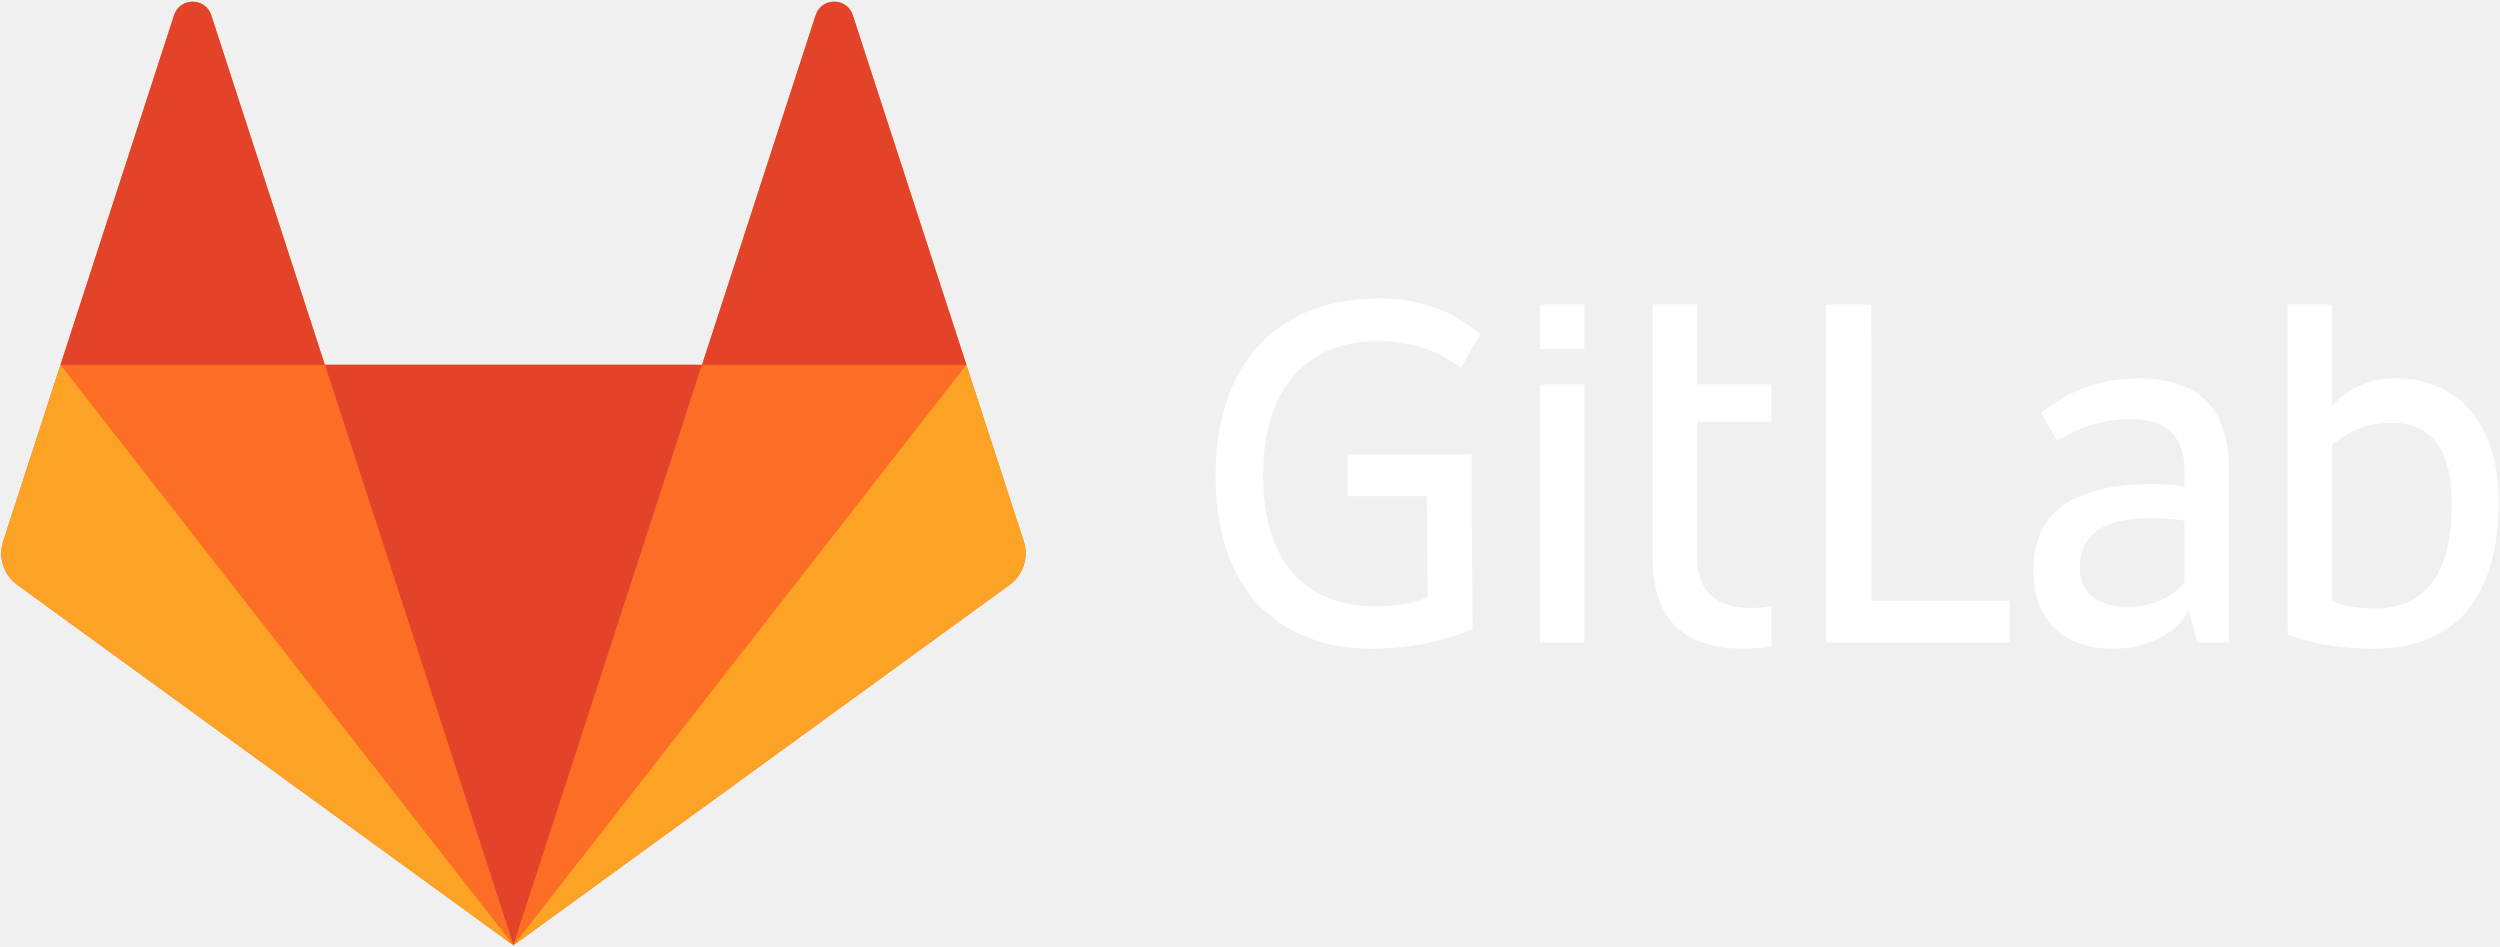
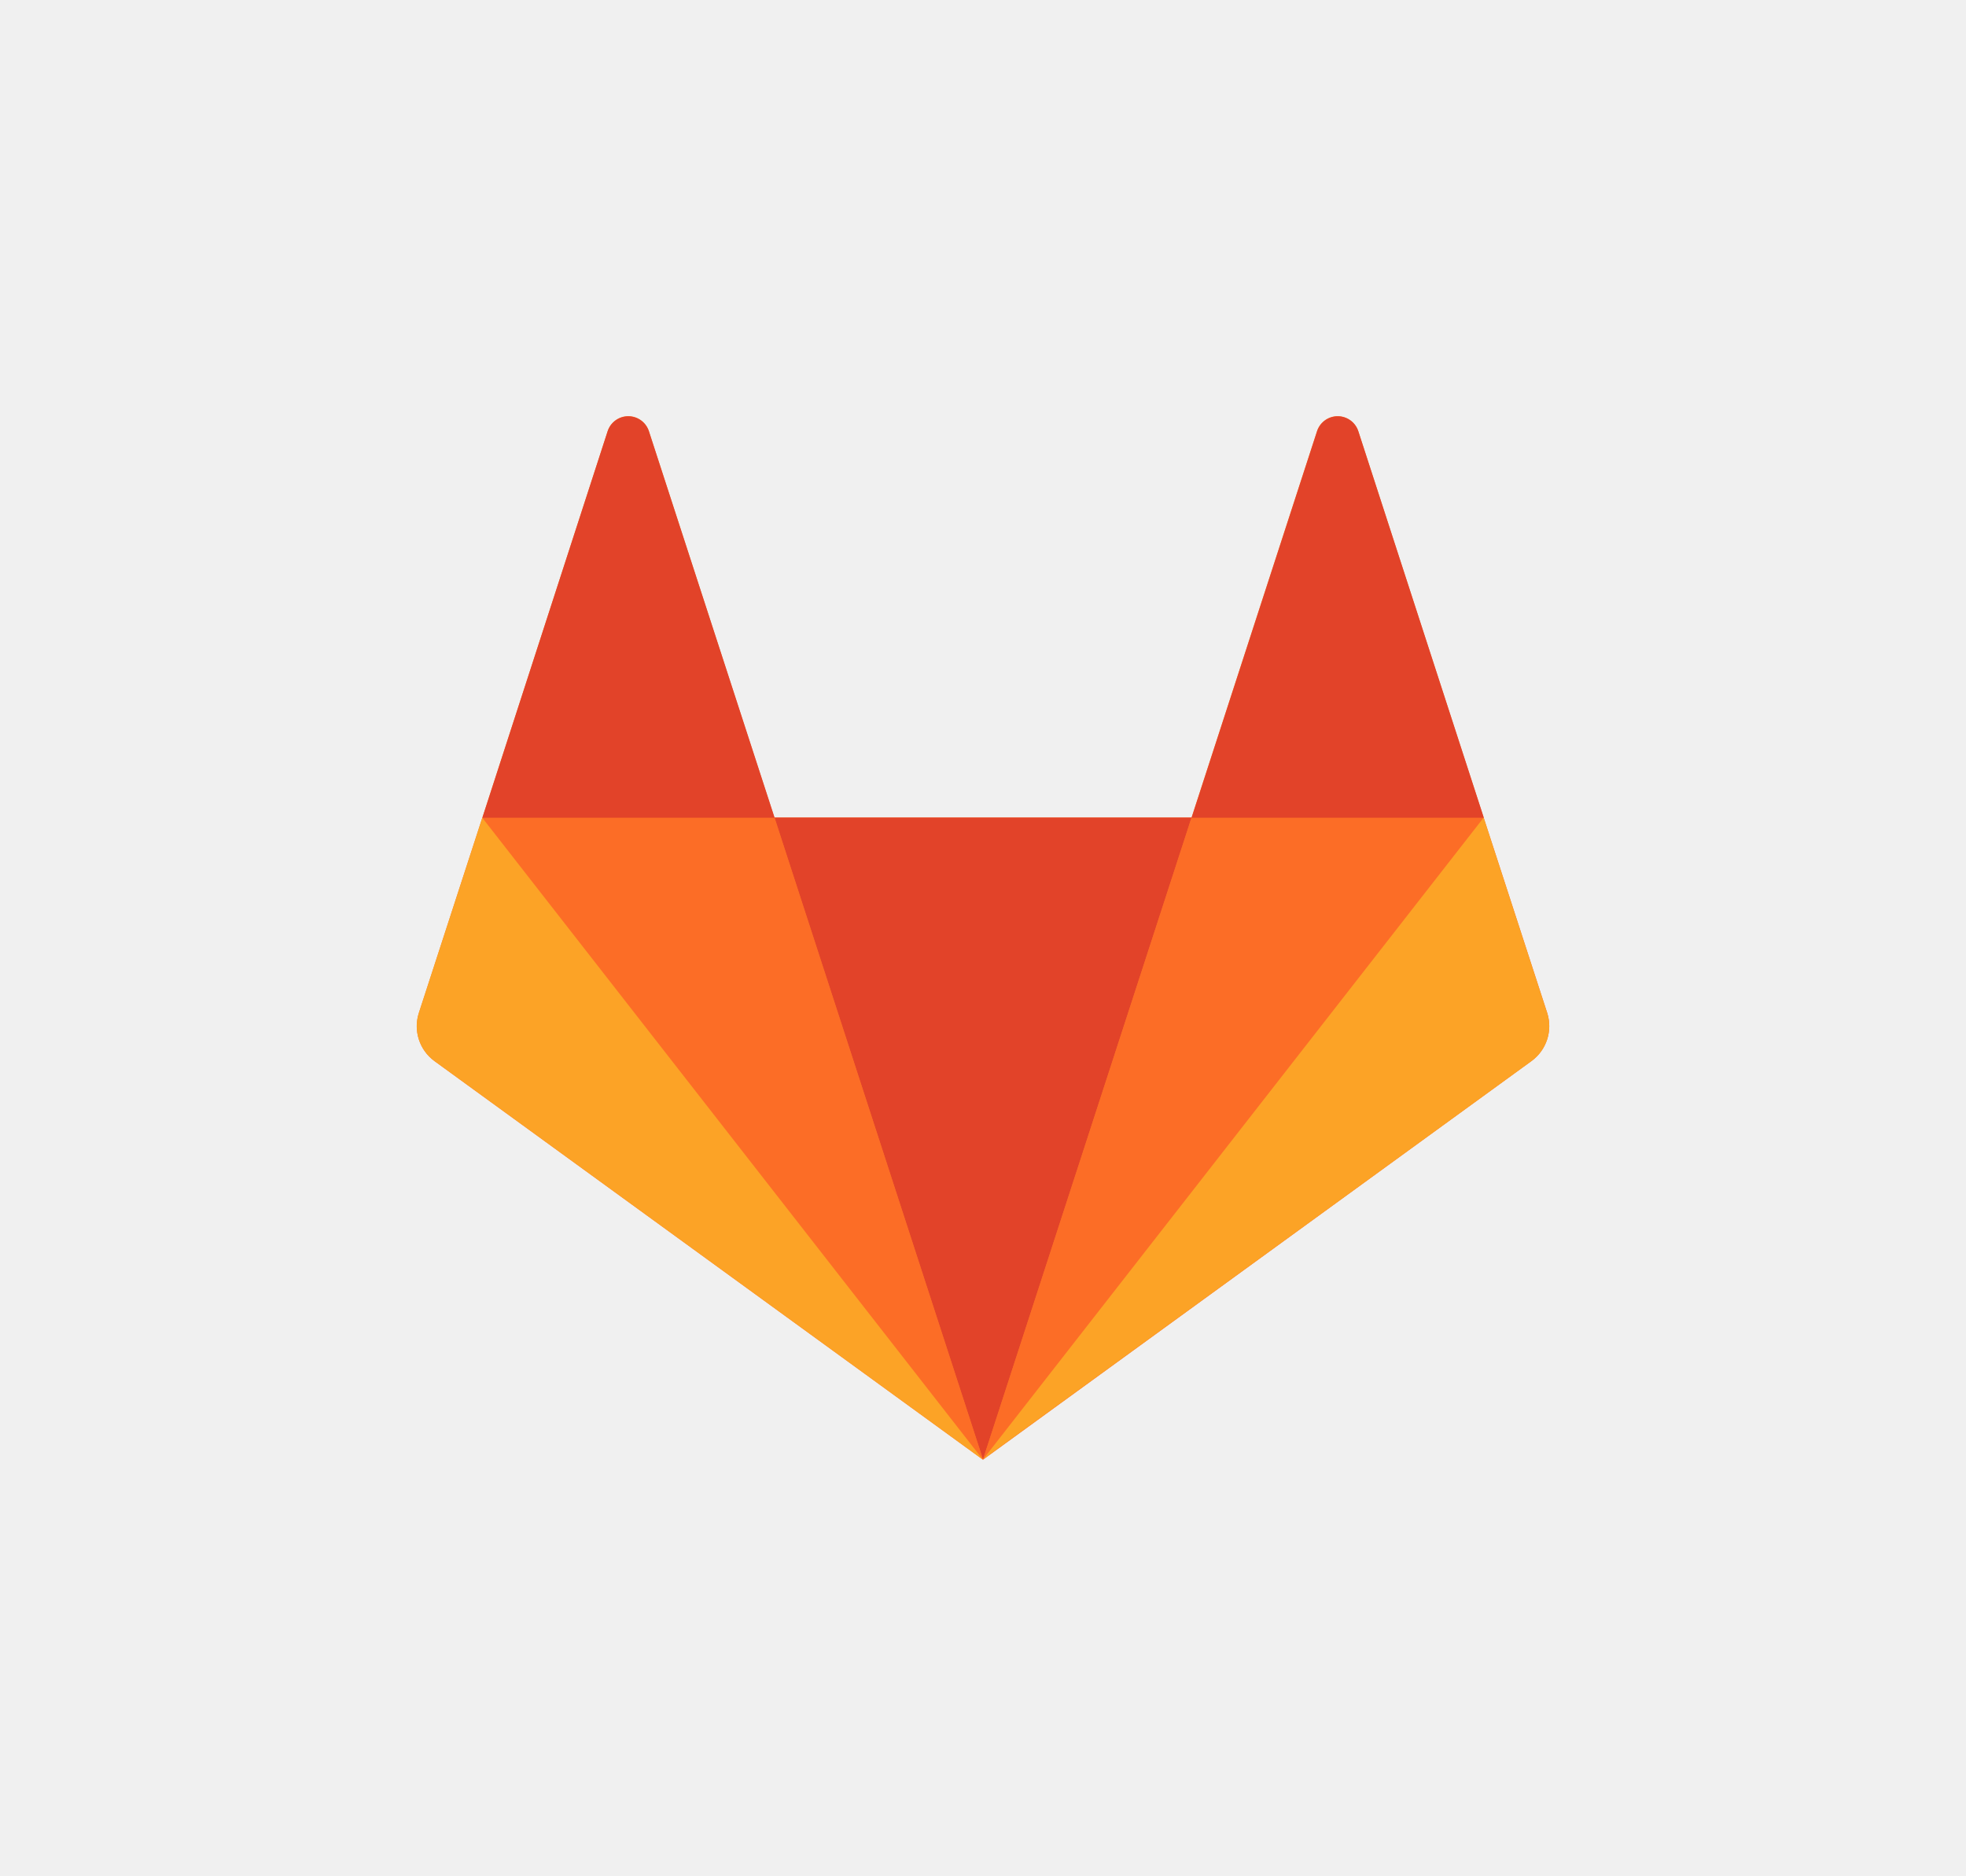
- <svg xmlns="http://www.w3.org/2000/svg" xmlns:xlink="http://www.w3.org/1999/xlink" width="1202px" height="455px" viewBox="0 0 1202 455" version="1.1">
+ <svg xmlns="http://www.w3.org/2000/svg" id="logo_art" data-name="logo art" viewBox="0 0 586 559">
  <defs>
-     <path id="path-1" d="M0,1173.333 L2000,1173.333 L2000,0 L0,0 L0,1173.333 L0,1173.333 Z" />
+     <style>.cls-1{fill:#fc6d26;}.cls-2{fill:#e24329;}.cls-3{fill:#fca326;}</style>
  </defs>
-   <g id="Page-1" stroke="none" stroke-width="1" fill="none" fill-rule="evenodd">
-     <g id="gitlab_logo" transform="translate(-439, -360)">
-       <g id="g10" transform="translate(1000, 587.3333) scale(1, -1) translate(-1000, -587.3333) translate(0, 0.3333)">
-         <g id="g12" transform="translate(1316.014, 505.2441)" fill="#ffffff">
-           <path d="M22.667,162.667 L0.836,162.667 L0.905,0.179 L89.22,0.179 L89.22,20.272 L22.736,20.272 L22.667,162.667 L22.667,162.667 Z" id="path14" />
-         </g>
-         <g id="g16">
-           <g id="g18-Clipped">
-             <mask id="mask-2" fill="white">
-               <use xlink:href="#path-1" />
-             </mask>
-             <g id="path22" />
-             <g id="g18" mask="url(#mask-2)">
-               <g transform="translate(438.6667, 358.6667)">
-                 <g id="g24" stroke-width="1" fill="none" transform="translate(977.3274, 143.2844)">
-                   <path d="M73.333,32 C67.876,26.295 58.697,20.588 46.293,20.588 C29.672,20.588 22.975,28.775 22.975,39.443 C22.975,55.567 34.137,63.257 57.953,63.257 C62.419,63.257 69.612,62.761 73.333,62.017 L73.333,32 L73.333,32 Z M50.759,130.485 C33.129,130.485 16.96,124.236 4.343,113.833 L12.059,100.468 C20.989,105.677 31.905,110.888 47.533,110.888 C65.395,110.888 73.333,101.708 73.333,86.328 L73.333,78.389 C69.86,79.133 62.667,79.631 58.201,79.631 C19.997,79.631 0.648,66.235 0.648,38.201 C0.648,13.147 16.028,0.495 39.347,0.495 C55.055,0.495 70.108,7.689 75.317,19.348 L79.287,3.472 L94.668,3.472 L94.668,86.576 C94.668,112.872 83.256,130.485 50.759,130.485 L50.759,130.485 Z" id="path26" fill="#ffffff" />
-                 </g>
-                 <g id="g28" stroke-width="1" fill="none" transform="translate(1099.767, 143.1289)">
-                   <path d="M42.667,20 C34.48,20 27.285,20.992 21.828,23.473 L21.828,90.825 L21.828,98.639 C29.271,104.841 38.449,109.307 50.109,109.307 C71.195,109.307 79.381,94.423 79.381,70.359 C79.381,36.125 66.233,20 42.667,20 M51.841,130.641 C32.331,130.641 21.828,117.368 21.828,117.368 L21.828,138.331 L21.759,166.115 L11.916,166.115 L0.425,166.115 L0.495,7.596 C11.161,3.131 25.797,0.651 41.675,0.651 C82.359,0.651 101.956,26.697 101.956,71.599 C101.956,107.073 83.843,130.641 51.841,130.641" id="path30" fill="#ffffff" />
-                 </g>
-                 <g id="g32" stroke-width="1" fill="none" transform="translate(584.0421, 143.6308)">
-                   <path d="M78.667,148 C98.016,148 110.42,141.551 118.607,135.1 L127.988,151.351 C115.201,162.564 98.003,168.591 79.659,168.591 C33.269,168.591 0.772,140.309 0.772,83.253 C0.772,23.467 35.831,0.148 75.937,0.148 C96.032,0.148 113.149,4.861 124.312,9.575 L123.855,73.453 L123.855,80.989 L123.855,93.548 L64.317,93.548 L64.317,73.453 L102.272,73.453 L102.729,24.956 C97.768,22.475 89.085,20.491 77.427,20.491 C45.177,20.491 23.595,40.777 23.595,83.501 C23.595,126.913 45.921,148 78.667,148" id="path34" fill="#ffffff" />
-                 </g>
-                 <g id="g36" stroke-width="1" fill="none" transform="translate(793.569, 142.5775)">
-                   <path d="M22.667,166.667 L1.332,166.667 L1.401,139.379 L1.401,128.215 L1.401,121.708 L1.401,110.353 L1.401,45.359 L1.401,45.111 C1.401,18.815 12.813,1.201 45.311,1.201 C49.8,1.201 54.193,1.609 58.459,2.384 L58.459,21.543 C55.371,21.069 52.075,20.8 48.536,20.8 C30.675,20.8 22.736,29.979 22.736,45.359 L22.736,110.353 L58.459,110.353 L58.459,128.215 L22.736,128.215 L22.667,166.667 L22.667,166.667 Z" id="path38" fill="#ffffff" />
-                 </g>
-                 <path d="M740.767,146.756 L762.101,146.756 L762.101,270.793 L740.767,270.793 L740.767,146.756 L740.767,146.756 Z" id="path40" fill="#ffffff" />
-                 <path d="M740.767,287.909 L762.101,287.909 L762.101,309.244 L740.767,309.244 L740.767,287.909 L740.767,287.909 Z" id="path42" fill="#ffffff" />
-                 <g id="g44" stroke-width="1" fill="none" transform="translate(0.532, 0.774933)">
-                   <path d="M492,194.667 L464.441,279.481 L409.824,447.579 C407.015,456.227 394.779,456.227 391.968,447.579 L337.349,279.481 L155.983,279.481 L101.363,447.579 C98.553,456.227 86.317,456.227 83.507,447.579 L28.889,279.481 L1.332,194.667 C-1.183,186.931 1.572,178.456 8.152,173.675 L246.665,0.385 L485.18,173.675 C491.76,178.456 494.513,186.931 492,194.667" id="path46" fill="#FC6D26" />
-                 </g>
-                 <g id="g48" stroke-width="1" fill="none" transform="translate(155.1979, 1.160267)">
-                   <path d="M92,0 L92,0 L182.684,279.096 L1.316,279.096 L92,0 L92,0 Z" id="path50" fill="#E24329" />
-                 </g>
-                 <g id="g52" stroke-width="1" fill="none" transform="translate(247.1979, 1.160267)">
-                   <g id="path54" />
-                 </g>
-                 <g id="g56" stroke-width="1" fill="none" transform="translate(28.5312, 1.1608)">
-                   <path d="M218.667,0 L127.983,279.095 L0.891,279.095 L218.667,0 L218.667,0 Z" id="path58" fill="#FC6D26" />
-                 </g>
-                 <g id="g60" stroke-width="1" fill="none" transform="translate(247.1979, 1.1608)">
-                   <g id="path62" />
-                 </g>
-                 <g id="g64" stroke-width="1" fill="none" transform="translate(0.088533, 0.255867)">
-                   <path d="M29.333,280 L29.333,280 L1.775,195.185 C-0.739,187.449 2.015,178.975 8.596,174.195 L247.109,0.905 L29.333,280 L29.333,280 Z" id="path66" fill="#FCA326" />
-                 </g>
-                 <g id="g68" stroke-width="1" fill="none" transform="translate(247.1979, 1.160267)">
-                   <g id="path70" />
-                 </g>
-                 <g id="g72" stroke-width="1" fill="none" transform="translate(29.42187, 280.2556)">
-                   <path d="M0,0 L127.092,0 L72.473,168.097 C69.663,176.747 57.427,176.747 54.617,168.097 L0,0 L0,0 Z" id="path74" fill="#E24329" />
-                 </g>
-                 <g id="g76" stroke-width="1" fill="none" transform="translate(247.1979, 1.1608)">
-                   <path d="M0,0 L90.684,279.095 L217.776,279.095 L0,0 L0,0 Z" id="path78" fill="#FC6D26" />
-                 </g>
-                 <g id="g80" stroke-width="1" fill="none" transform="translate(246.3071, 0.255867)">
-                   <path d="M218.667,280 L218.667,280 L246.225,195.185 C248.739,187.449 245.985,178.975 239.404,174.195 L0.891,0.905 L218.667,280 L218.667,280 Z" id="path82" fill="#FCA326" />
-                 </g>
-                 <g id="g84" stroke-width="1" fill="none" transform="translate(336.9737, 280.2556)">
-                   <path d="M128,0 L0.908,0 L55.527,168.097 C58.337,176.747 70.573,176.747 73.383,168.097 L128,0 L128,0 Z" id="path86" fill="#E24329" />
-                 </g>
-               </g>
-             </g>
-           </g>
-         </g>
-       </g>
-     </g>
+   <g id="g44">
+     <path id="path46" class="cls-1" d="M461.17,301.83l-18.91-58.12L404.84,128.43a6.47,6.47,0,0,0-12.27,0L355.15,243.64H230.82L193.4,128.43a6.46,6.46,0,0,0-12.26,0L143.78,243.64l-18.91,58.19a12.88,12.88,0,0,0,4.66,14.39L293,435,456.44,316.22a12.9,12.9,0,0,0,4.73-14.39" />
+   </g>
+   <g id="g48">
+     <path id="path50" class="cls-2" d="M293,434.91h0l62.16-191.28H230.87L293,434.91Z" />
+   </g>
+   <g id="g56">
+     <path id="path58" class="cls-1" d="M293,434.91,230.82,243.63h-87L293,434.91Z" />
+   </g>
+   <g id="g64">
+     <path id="path66" class="cls-3" d="M143.75,243.69h0l-18.91,58.12a12.88,12.88,0,0,0,4.66,14.39L293,435,143.75,243.69Z" />
+   </g>
+   <g id="g72">
+     <path id="path74" class="cls-2" d="M143.78,243.69h87.11L193.4,128.49a6.47,6.47,0,0,0-12.27,0l-37.35,115.2Z" />
+   </g>
+   <g id="g76">
+     <path id="path78" class="cls-1" d="M293,434.91l62.16-191.28H442.3L293,434.91Z" />
+   </g>
+   <g id="g80">
+     <path id="path82" class="cls-3" d="M442.24,243.69h0l18.91,58.12a12.85,12.85,0,0,1-4.66,14.39L293,434.91l149.2-191.22Z" />
+   </g>
+   <g id="g84">
+     <path id="path86" class="cls-2" d="M442.28,243.69h-87.1l37.42-115.2a6.46,6.46,0,0,1,12.26,0l37.42,115.2Z" />
  </g>
</svg>
